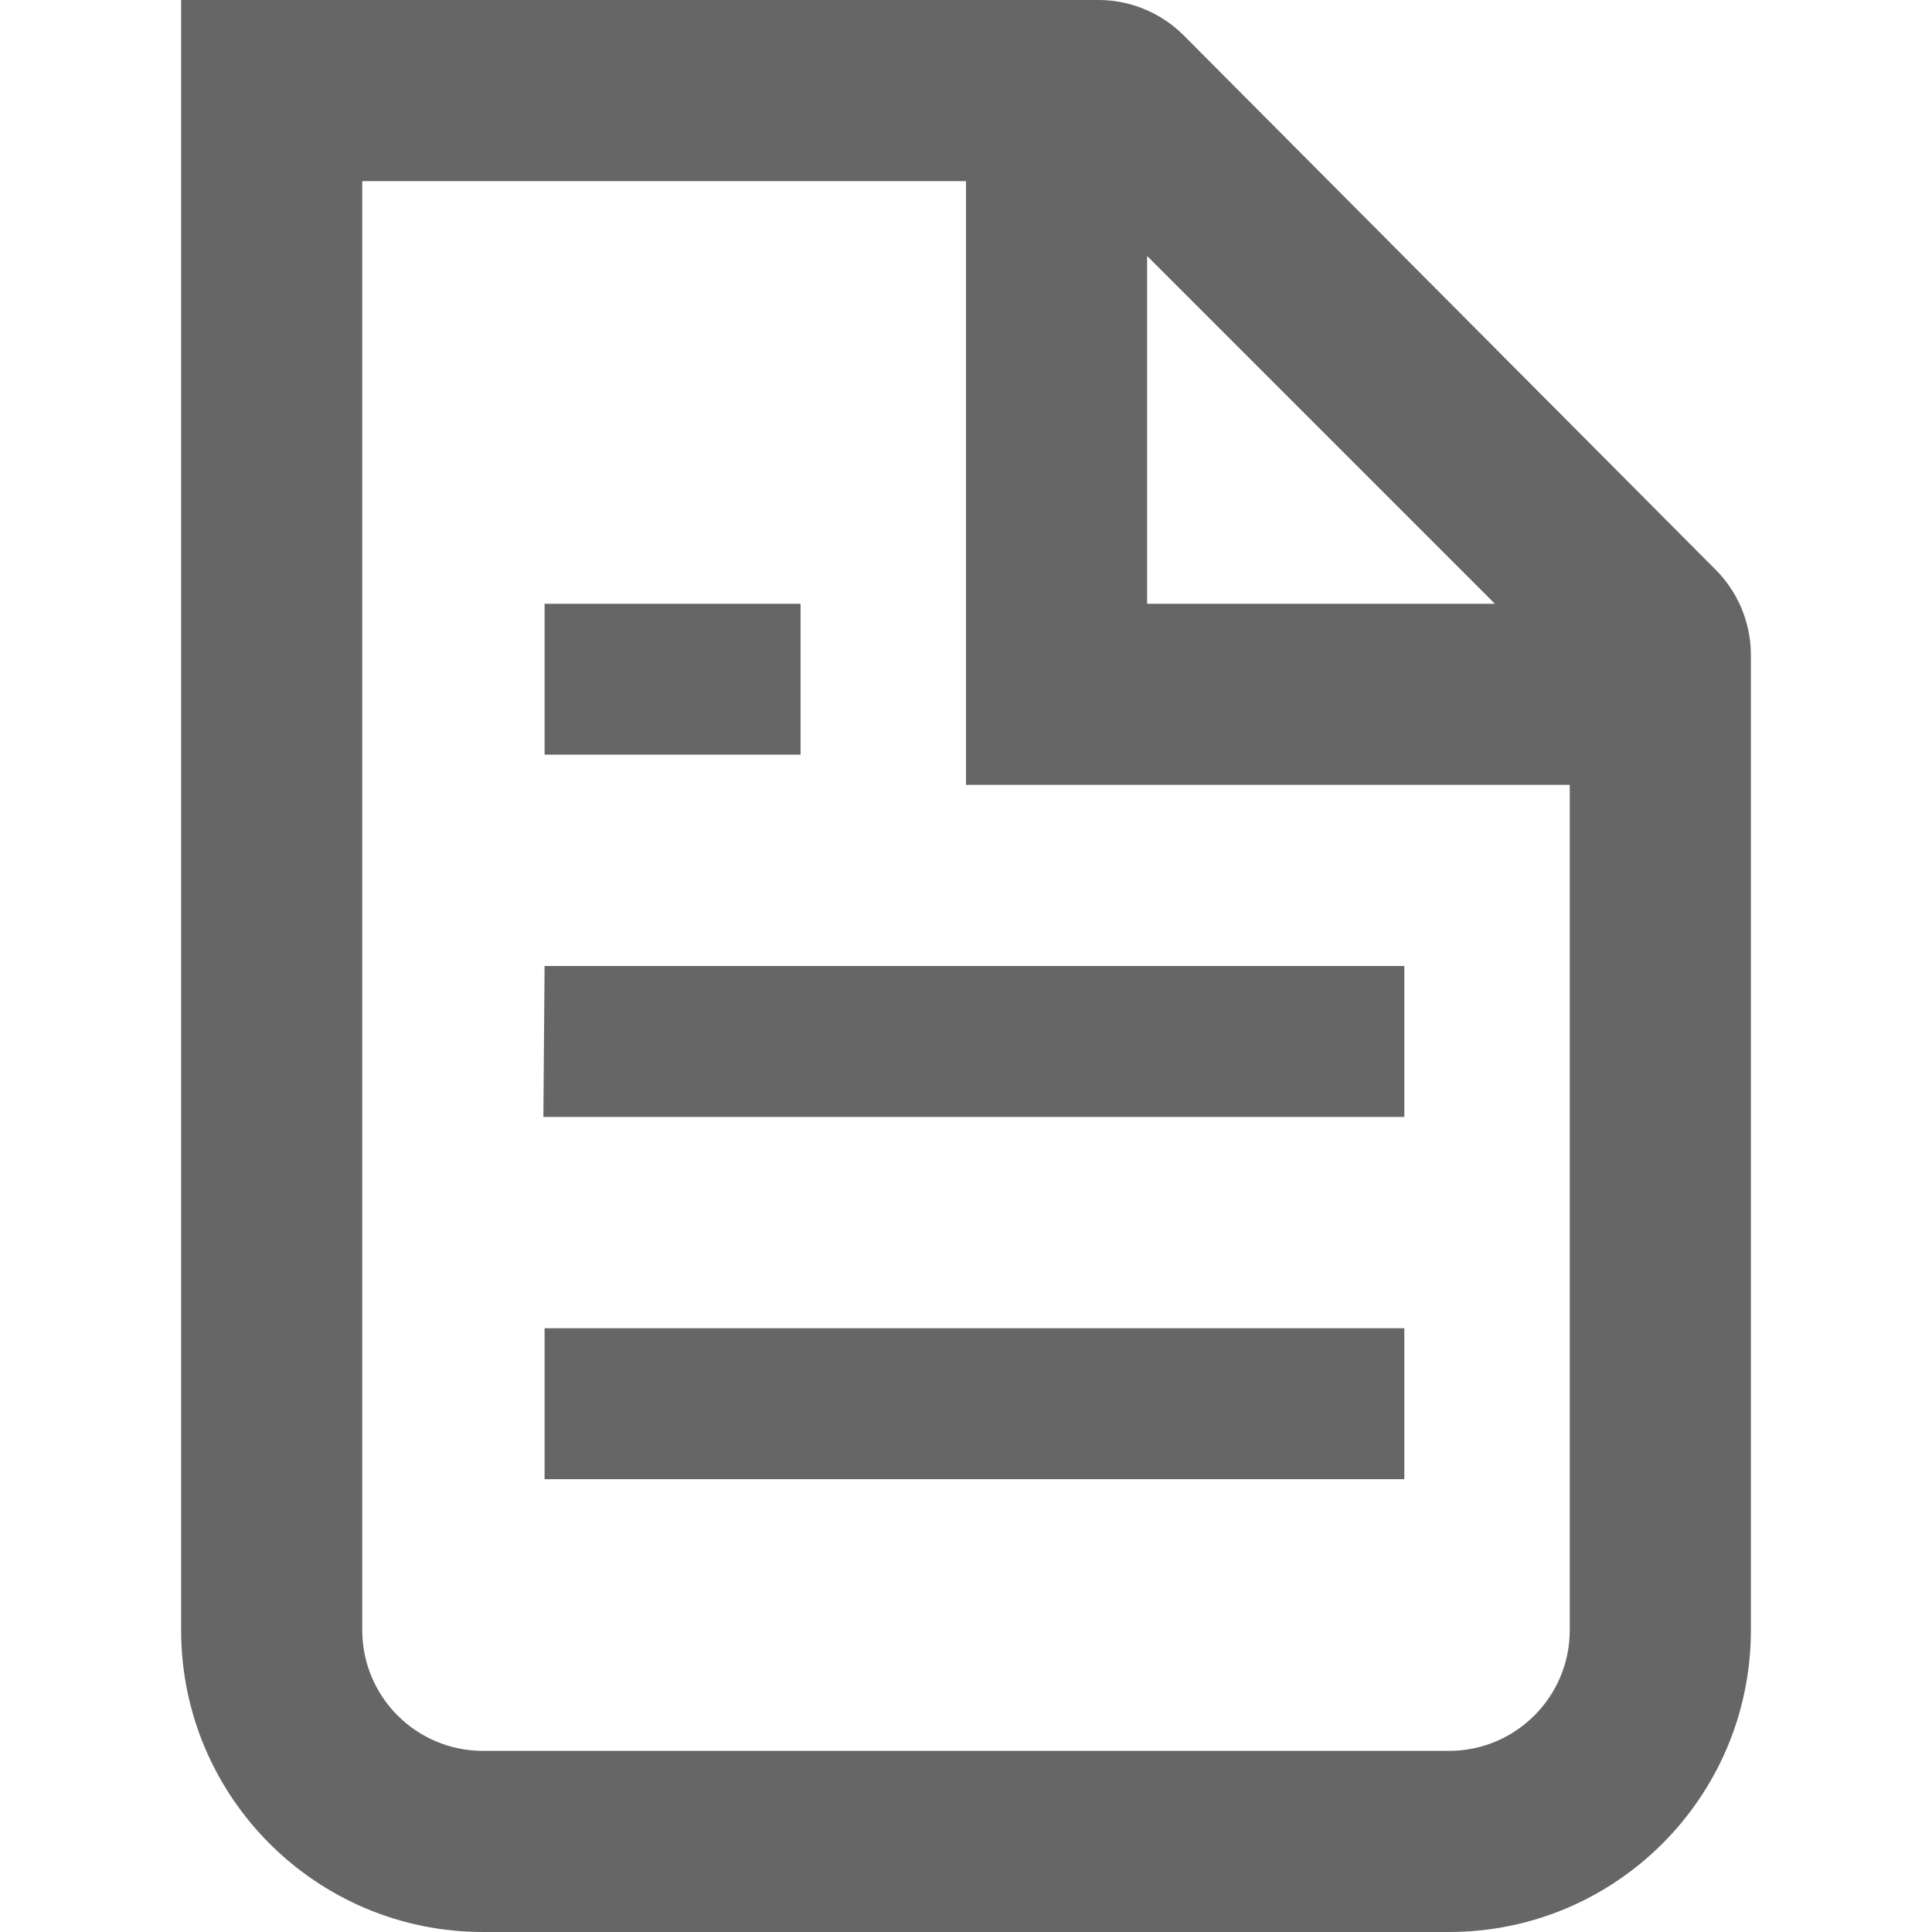
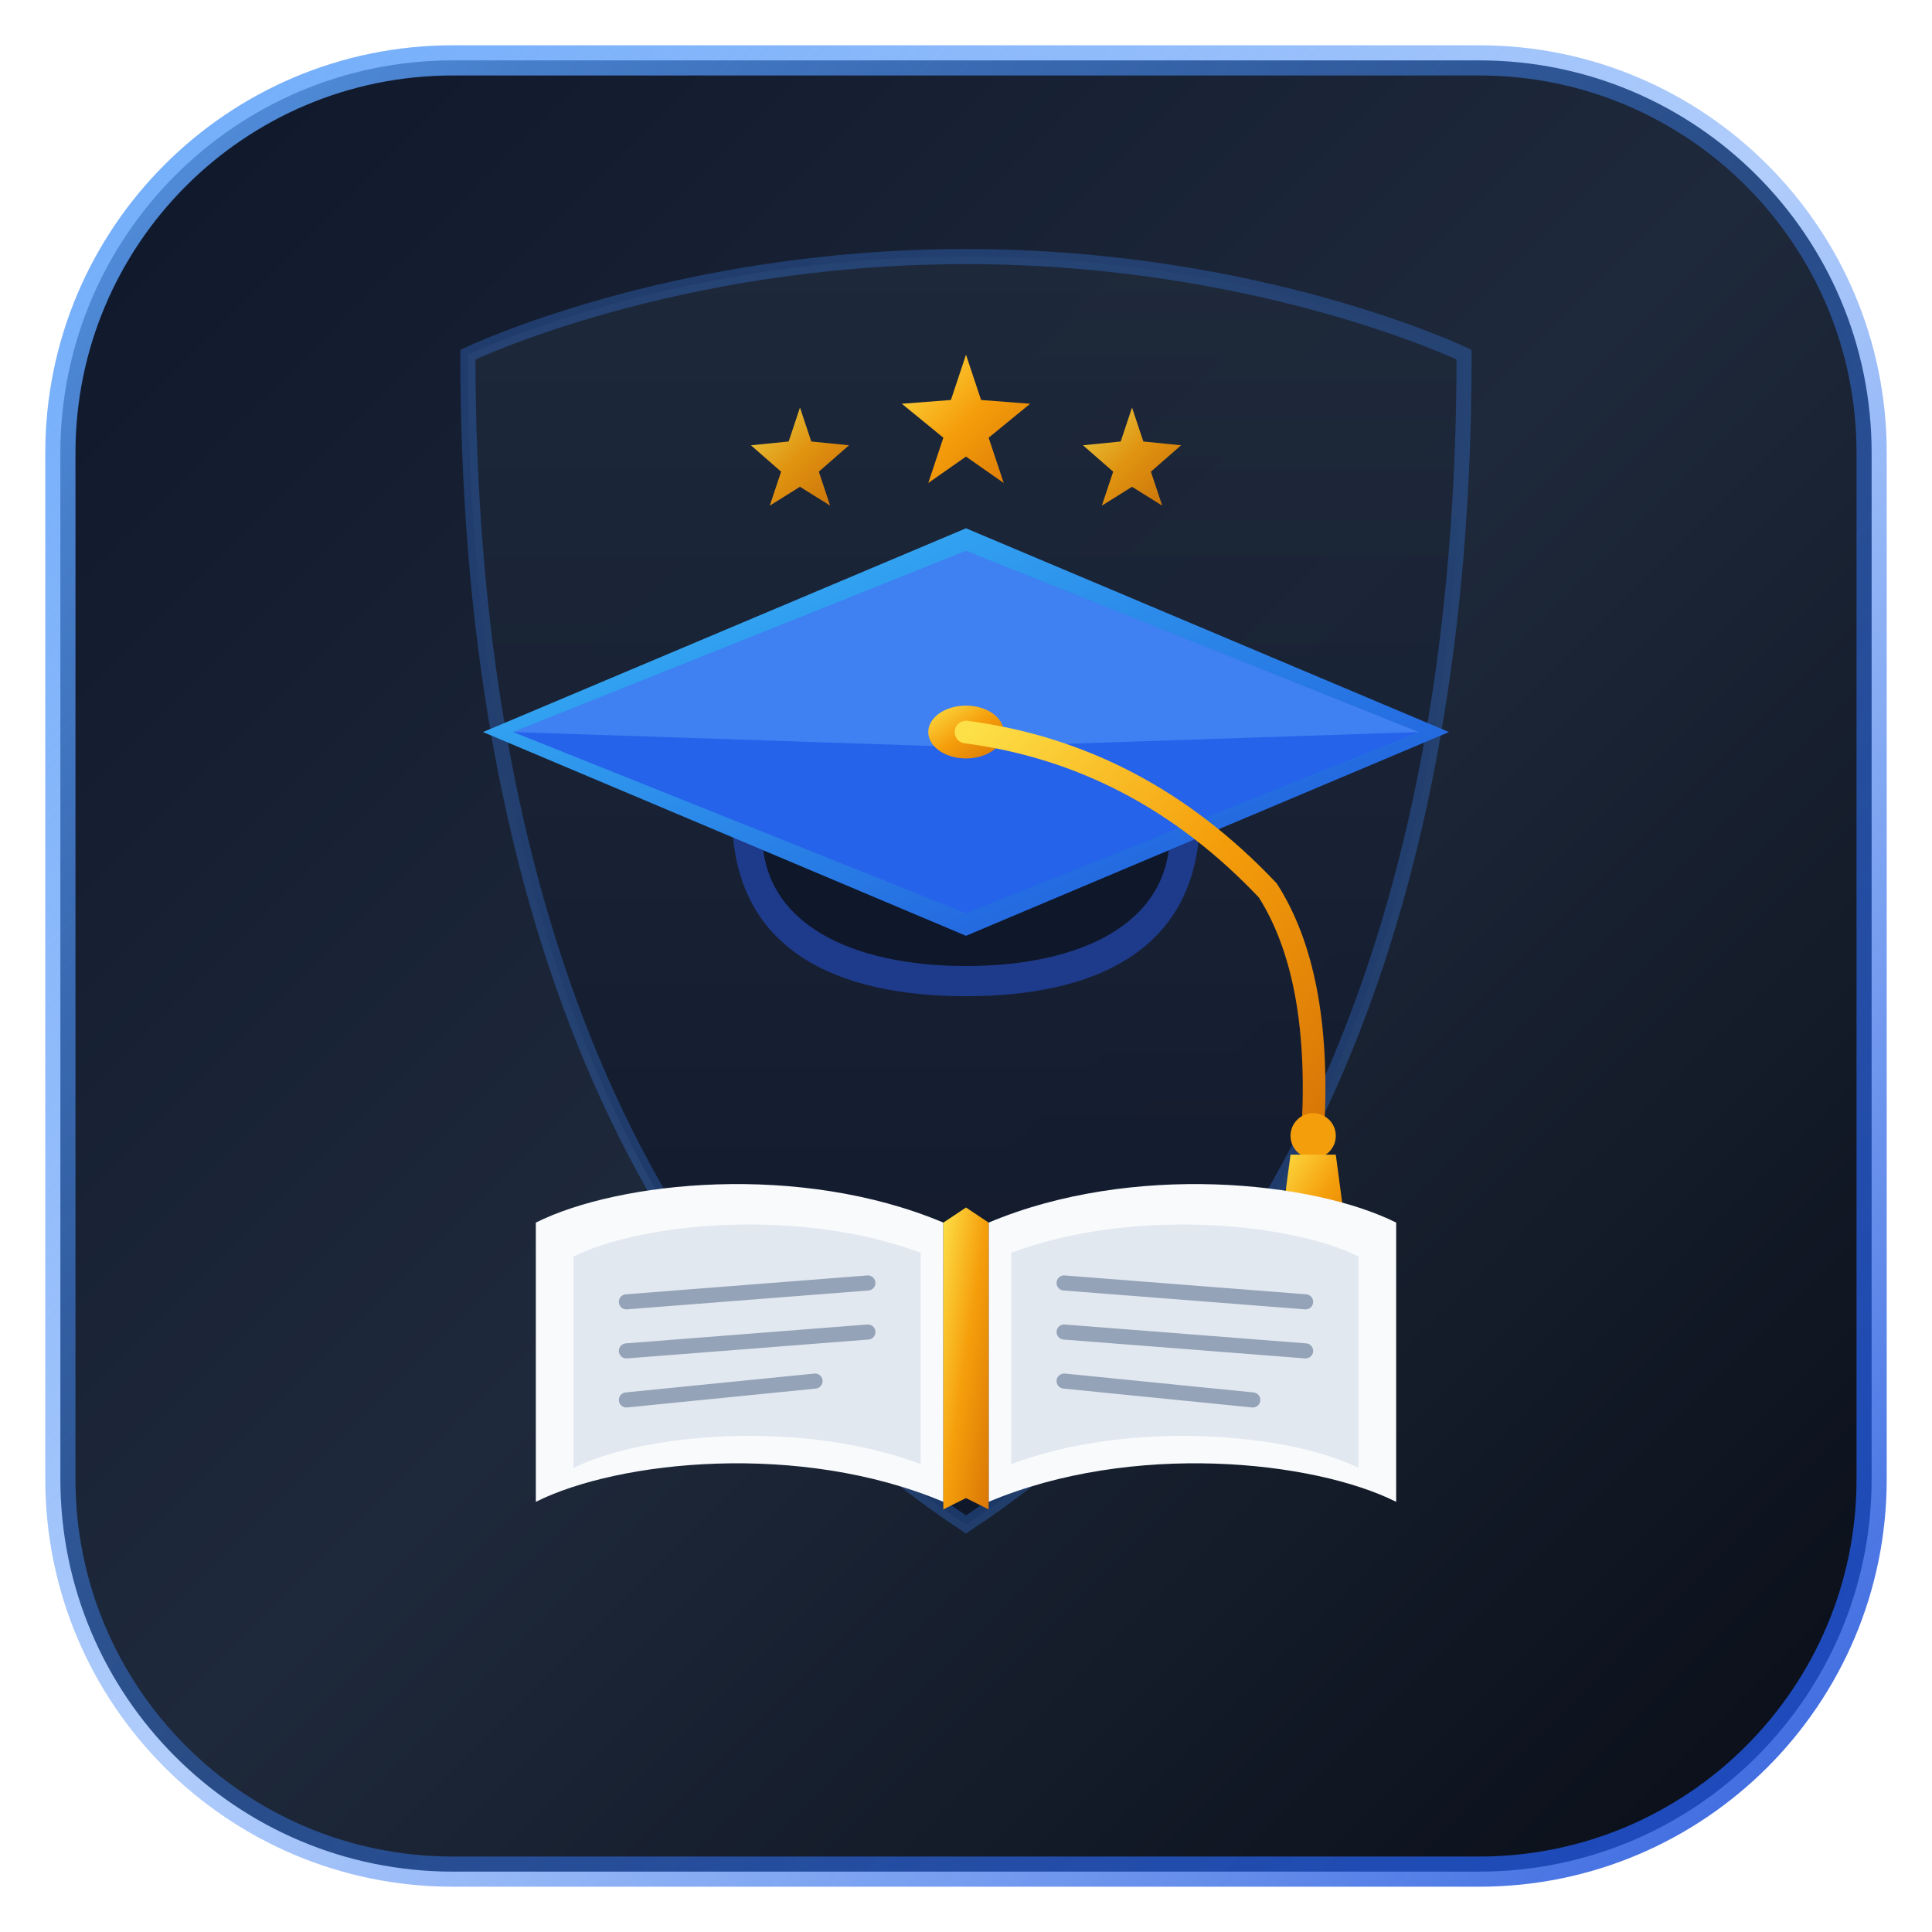
- <svg xmlns="http://www.w3.org/2000/svg" fill="none" viewBox="0 0 16 16">
-   <path d="M14.5 13.5V5.41a1 1 0 0 0-.3-.7L9.8.29A1 1 0 0 0 9.08 0H1.5v13.5A2.5 2.5 0 0 0 4 16h8a2.5 2.5 0 0 0 2.5-2.5m-1.5 0v-7H8v-5H3v12a1 1 0 0 0 1 1h8a1 1 0 0 0 1-1M9.5 5V2.12L12.38 5zM5.13 5h-.62v1.25h2.12V5zm-.62 3h7.12v1.25H4.5zm.62 3h-.62v1.25h7.12V11z" clip-rule="evenodd" fill="#666" fill-rule="evenodd" />
+ <svg xmlns="http://www.w3.org/2000/svg" viewBox="0 0 512 512" width="512" height="512">
+   <defs>
+     <linearGradient id="bgGrad" x1="0%" y1="0%" x2="100%" y2="100%">
+       <stop offset="0%" stop-color="#0f172a" />
+       <stop offset="50%" stop-color="#1e293b" />
+       <stop offset="100%" stop-color="#090d16" />
+     </linearGradient>
+     <linearGradient id="borderGrad" x1="0%" y1="0%" x2="100%" y2="100%">
+       <stop offset="0%" stop-color="#60a5fa" stop-opacity="0.9" />
+       <stop offset="50%" stop-color="#3b82f6" stop-opacity="0.4" />
+       <stop offset="100%" stop-color="#1d4ed8" stop-opacity="0.9" />
+     </linearGradient>
+     <linearGradient id="goldGrad" x1="0%" y1="0%" x2="100%" y2="100%">
+       <stop offset="0%" stop-color="#fde047" />
+       <stop offset="50%" stop-color="#f59e0b" />
+       <stop offset="100%" stop-color="#d97706" />
+     </linearGradient>
+     <linearGradient id="capGrad" x1="0%" y1="0%" x2="100%" y2="100%">
+       <stop offset="0%" stop-color="#38bdf8" />
+       <stop offset="100%" stop-color="#1d4ed8" />
+     </linearGradient>
+     <linearGradient id="shieldGrad" x1="0%" y1="0%" x2="0%" y2="100%">
+       <stop offset="0%" stop-color="#1e293b" stop-opacity="0.9" />
+       <stop offset="100%" stop-color="#0f172a" stop-opacity="0.95" />
+     </linearGradient>
+   </defs>
+   <rect x="16" y="16" width="480" height="480" rx="104" fill="url(#bgGrad)" stroke="url(#borderGrad)" stroke-width="8" />
+   <path d="M 256 68 C 334 68 388 94 388 94 C 388 238 344 346 256 404 C 168 346 124 238 124 94 C 124 94 178 68 256 68 Z" fill="url(#shieldGrad)" stroke="#3b82f6" stroke-opacity="0.3" stroke-width="4" />
+   <path d="M 256 94 L 260 106 L 273 107 L 262 116 L 266 128 L 256 121 L 246 128 L 250 116 L 239 107 L 252 106 Z" fill="url(#goldGrad)" />
+   <path d="M 212 108 L 215 117 L 225 118 L 217 125 L 220 134 L 212 129 L 204 134 L 207 125 L 199 118 L 209 117 Z" fill="url(#goldGrad)" opacity="0.9" />
+   <path d="M 300 108 L 303 117 L 313 118 L 305 125 L 308 134 L 300 129 L 292 134 L 295 125 L 287 118 L 297 117 Z" fill="url(#goldGrad)" opacity="0.9" />
+   <path d="M 194 216 C 194 252 222 264 256 264 C 290 264 318 252 318 216 Z" fill="#1e3a8a" />
+   <path d="M 202 221 C 202 245 226 256 256 256 C 286 256 310 245 310 221 Z" fill="#0f172a" />
+   <polygon points="256,140 384,194 256,248 128,194" fill="url(#capGrad)" />
+   <polygon points="256,146 376,194 256,242 136,194" fill="#2563eb" />
+   <polygon points="256,146 376,194 256,198 136,194" fill="#60a5fa" opacity="0.45" />
+   <ellipse cx="256" cy="194" rx="10" ry="7" fill="url(#goldGrad)" />
+   <path d="M 256 194 Q 302 200 336 236 Q 350 258 348 298" fill="none" stroke="url(#goldGrad)" stroke-width="6" stroke-linecap="round" />
+   <circle cx="348" cy="301" r="6" fill="#f59e0b" />
+   <path d="M 342 306 L 354 306 L 358 336 L 338 336 Z" fill="url(#goldGrad)" />
+   <path d="M 250 324 C 212 308 164 313 142 324 L 142 398 C 164 387 212 382 250 398 Z" fill="#f8fafc" />
+   <path d="M 244 332 C 212 320 170 324 152 333 L 152 389 C 170 380 212 376 244 388 Z" fill="#e2e8f0" />
+   <line x1="166" y1="345" x2="230" y2="340" stroke="#94a3b8" stroke-width="4" stroke-linecap="round" />
+   <line x1="166" y1="358" x2="230" y2="353" stroke="#94a3b8" stroke-width="4" stroke-linecap="round" />
+   <line x1="166" y1="371" x2="216" y2="366" stroke="#94a3b8" stroke-width="4" stroke-linecap="round" />
+   <path d="M 262 324 C 300 308 348 313 370 324 L 370 398 C 348 387 300 382 262 398 Z" fill="#f8fafc" />
+   <path d="M 268 332 C 300 320 342 324 360 333 L 360 389 C 342 380 300 376 268 388 Z" fill="#e2e8f0" />
+   <line x1="282" y1="340" x2="346" y2="345" stroke="#94a3b8" stroke-width="4" stroke-linecap="round" />
+   <line x1="282" y1="353" x2="346" y2="358" stroke="#94a3b8" stroke-width="4" stroke-linecap="round" />
+   <line x1="282" y1="366" x2="332" y2="371" stroke="#94a3b8" stroke-width="4" stroke-linecap="round" />
+   <path d="M 250 324 L 256 320 L 262 324 L 262 400 L 256 397 L 250 400 Z" fill="url(#goldGrad)" />
</svg>
